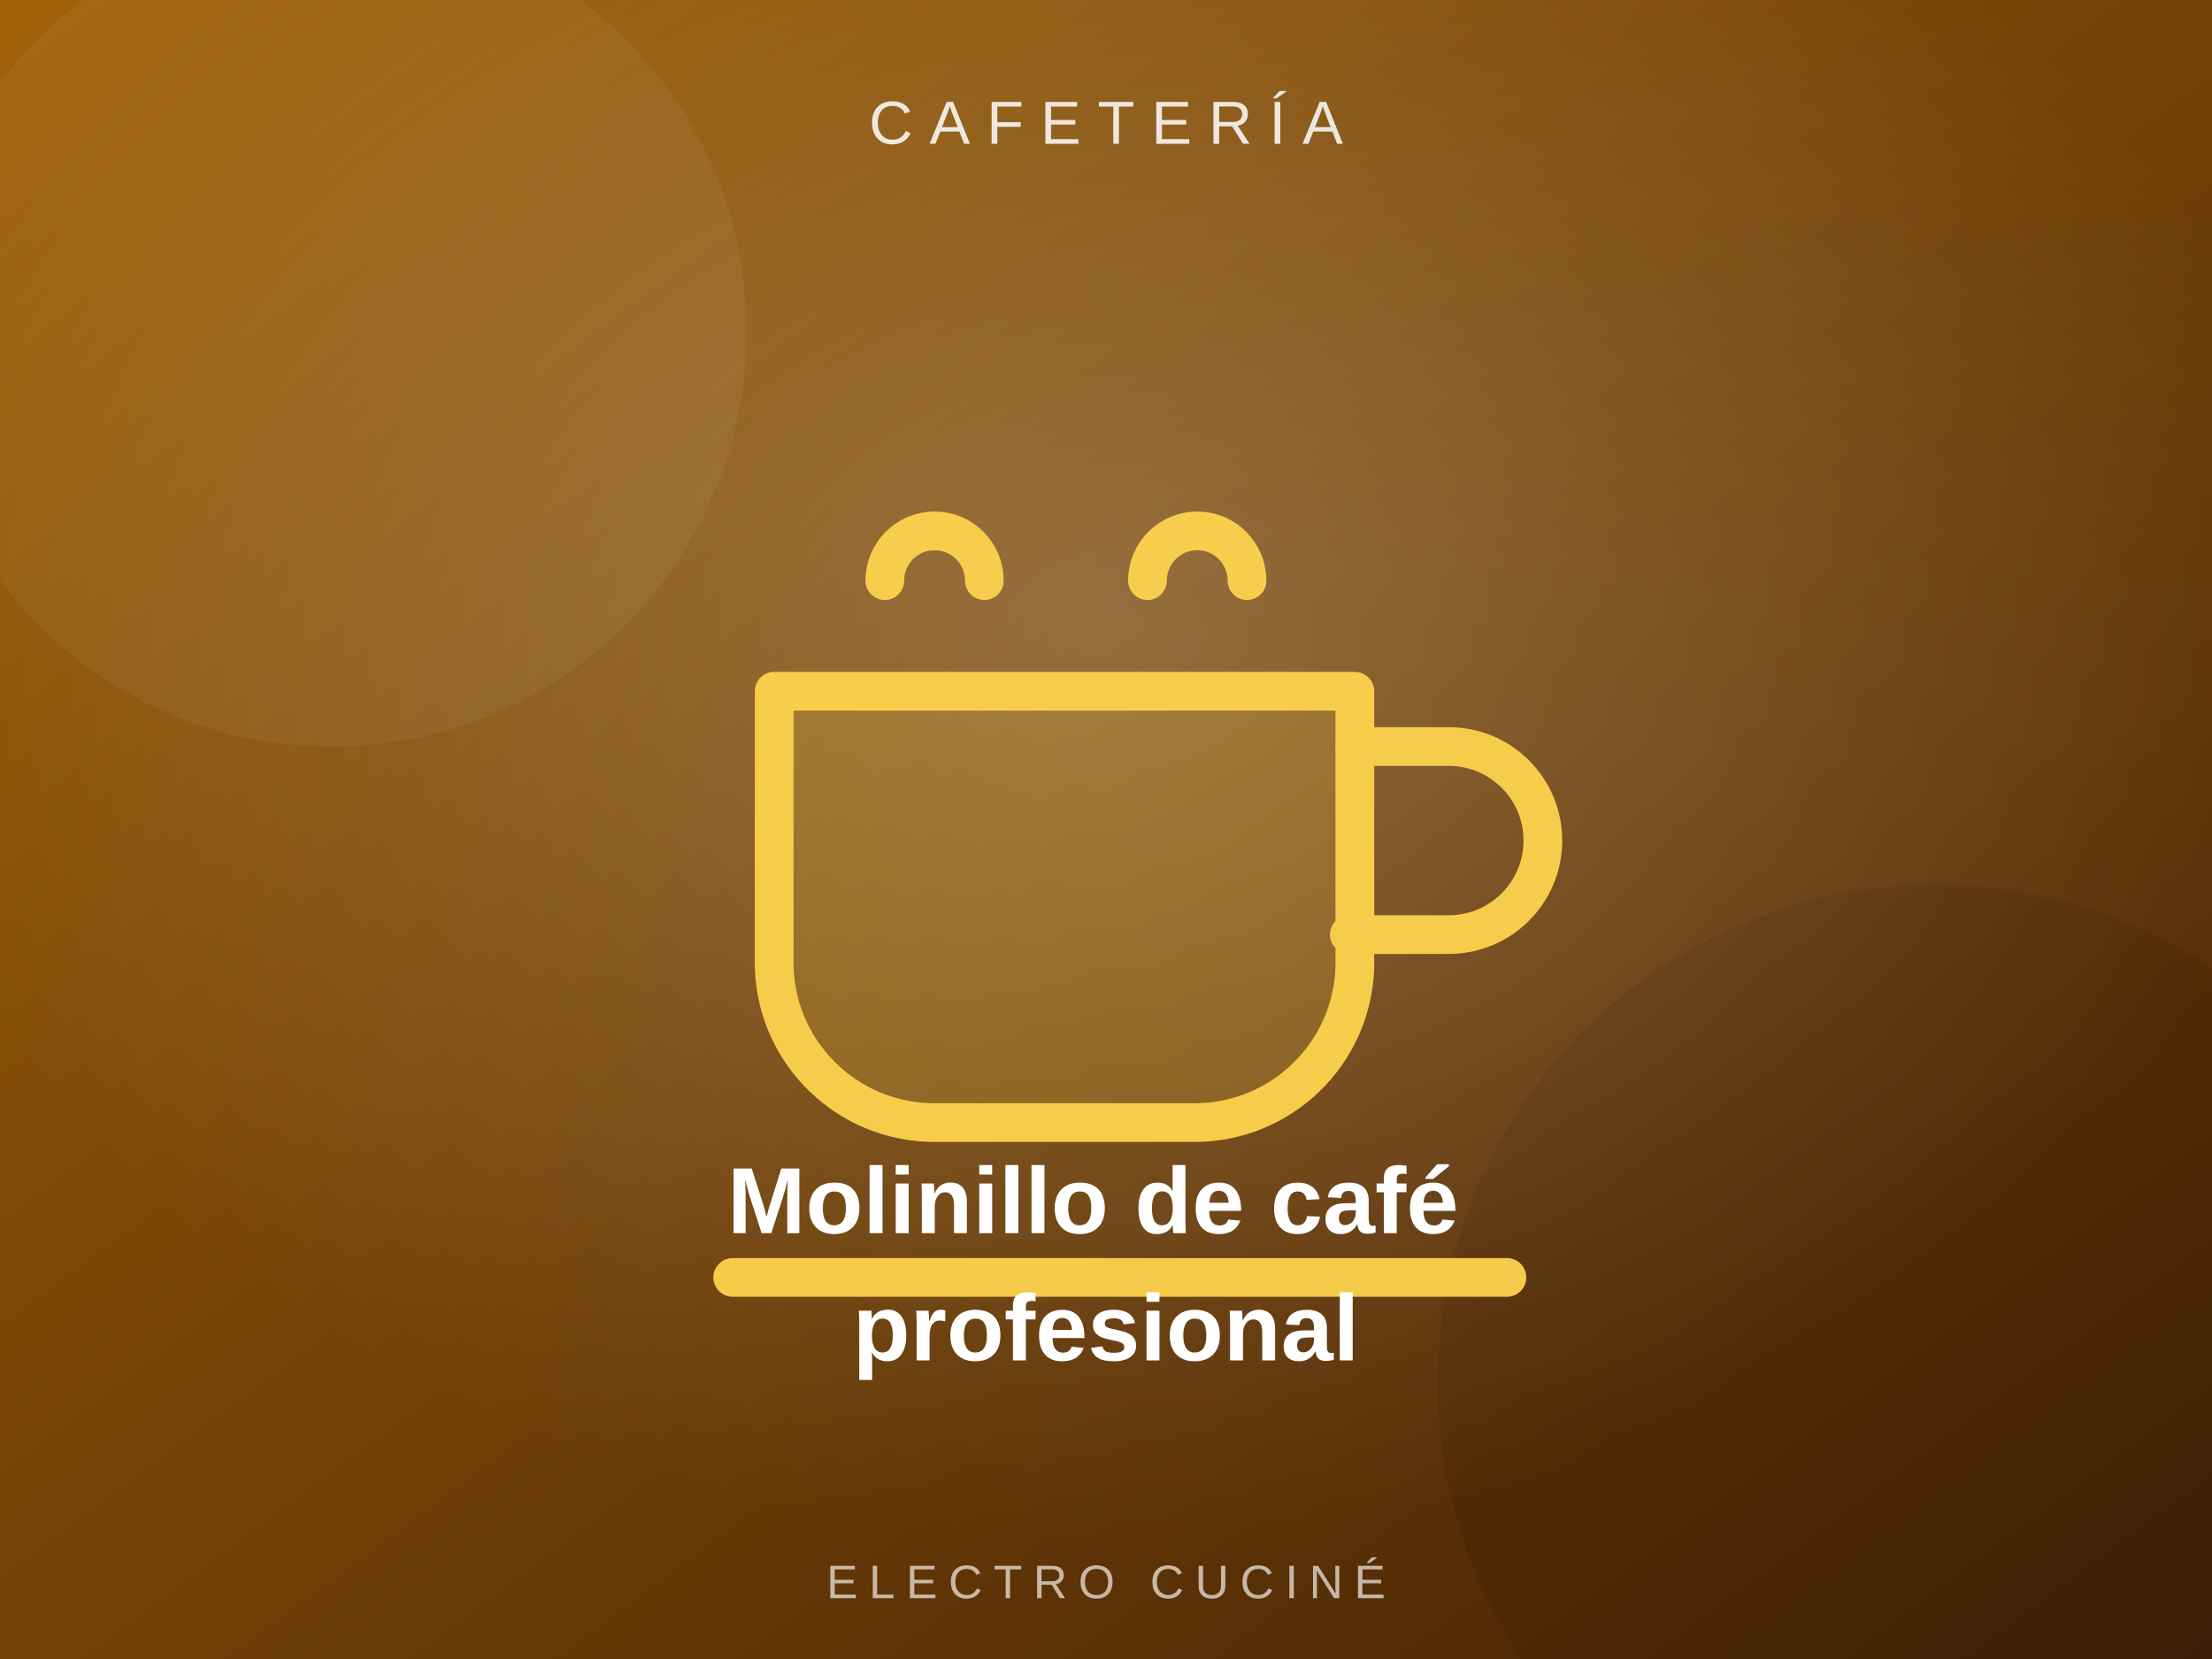
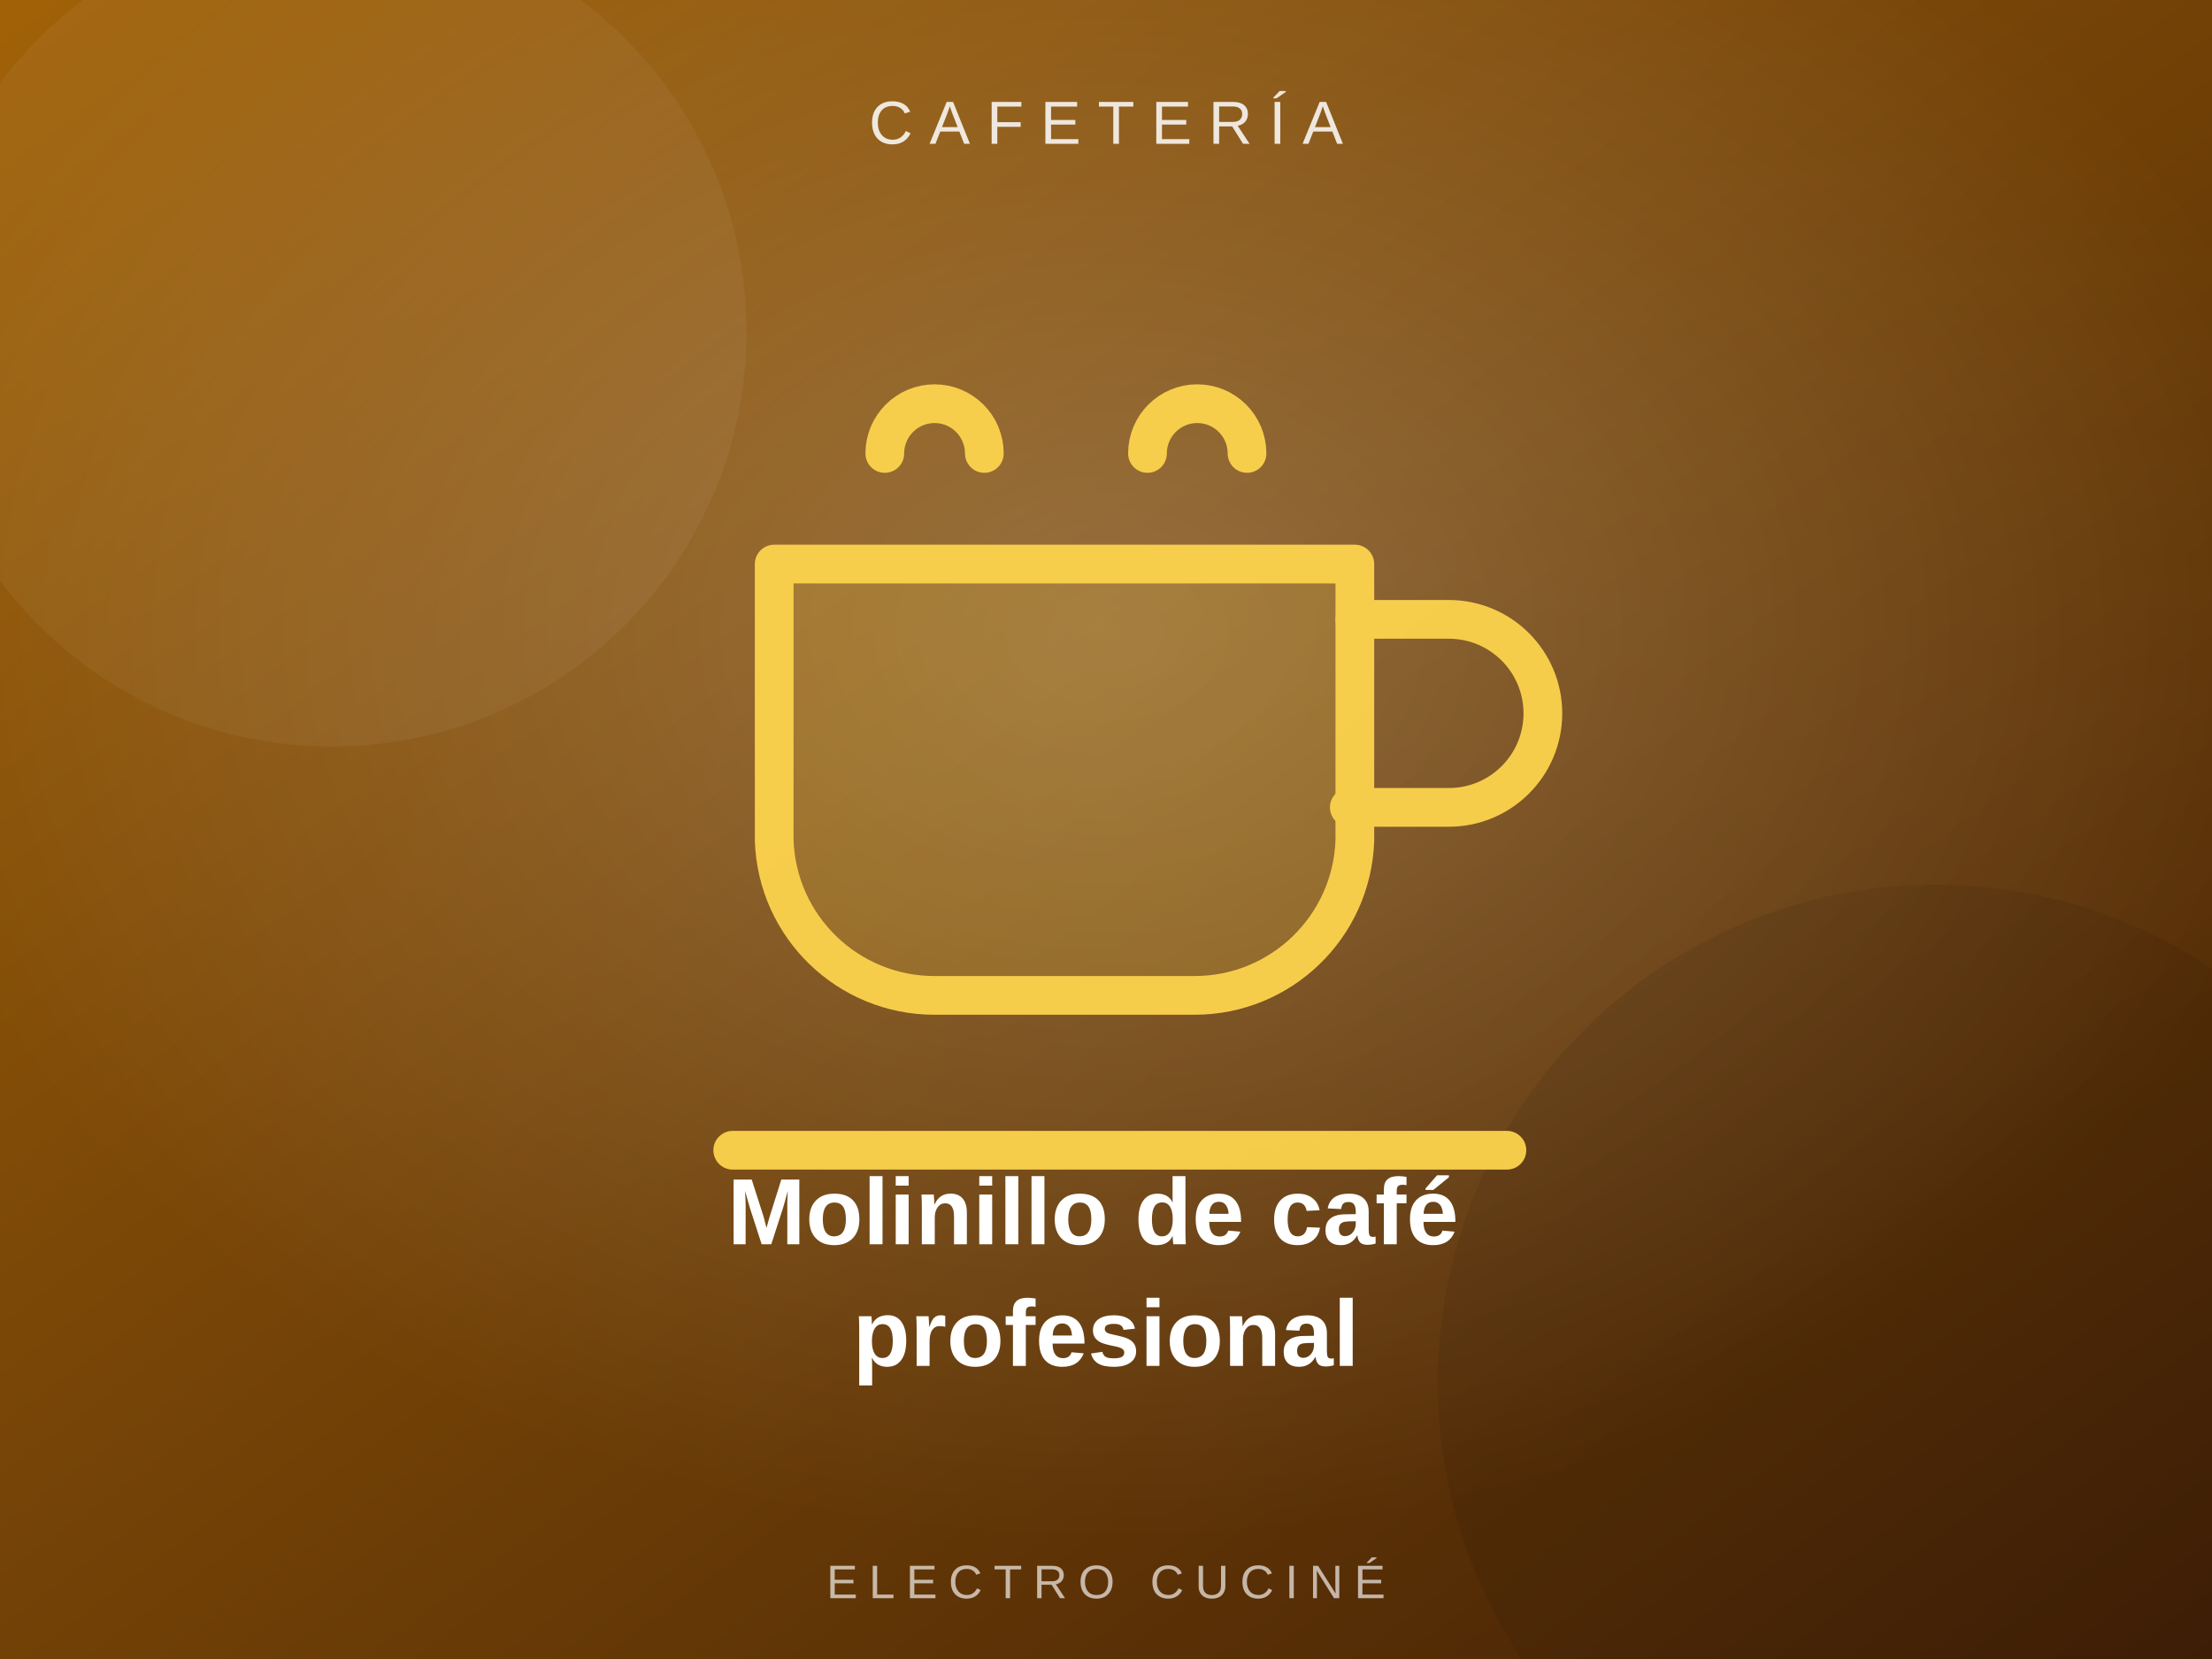
<svg xmlns="http://www.w3.org/2000/svg" viewBox="0 0 800 600" role="img" aria-label="Molinillo de café profesional">
  <defs>
    <linearGradient id="fondo" x1="0" y1="0" x2="1" y2="1">
      <stop offset="0" stop-color="#a16207" />
      <stop offset="1" stop-color="#422006" />
    </linearGradient>
    <radialGradient id="halo" cx="0.5" cy="0.38" r="0.55">
      <stop offset="0" stop-color="#ffffff" stop-opacity="0.22" />
      <stop offset="1" stop-color="#ffffff" stop-opacity="0" />
    </radialGradient>
  </defs>
  <rect width="800" height="600" fill="url(#fondo)" />
  <rect width="800" height="600" fill="url(#halo)" />
  <circle cx="120" cy="120" r="150" fill="#ffffff" fill-opacity="0.05" />
  <circle cx="700" cy="500" r="180" fill="#000000" fill-opacity="0.08" />
  <text x="400" y="52" text-anchor="middle" font-family="Arial, Helvetica, sans-serif" font-size="22" letter-spacing="6" fill="#ffffff" fill-opacity="0.85">CAFETERÍA</text>
-   <g stroke="#fcd34d" stroke-width="14" stroke-linecap="round" stroke-linejoin="round" fill="none" opacity="0.95">
+   <g transform="translate(0, -46)" stroke="#fcd34d" stroke-width="14" stroke-linecap="round" stroke-linejoin="round" fill="none" opacity="0.95">
    <path d="M280 250 h210 v100 a58 58 0 0 1 -58 56 h-94 a58 58 0 0 1 -58 -56 z" fill="#fcd34d" fill-opacity="0.18" />
    <path d="M490 270 h34 a34 34 0 0 1 0 68 h-36" />
    <path d="M320 210 a18 18 0 0 1 36 0 M415 210 a18 18 0 0 1 36 0" />
    <path d="M265 462 h280" />
  </g>
  <text text-anchor="middle" font-family="Arial, Helvetica, sans-serif" font-weight="700" font-size="34" fill="#ffffff">
-     <tspan x="400" y="446">Molinillo de café</tspan>
-     <tspan x="400" y="492">profesional</tspan>
+     <tspan x="400" y="450">Molinillo de café</tspan>
+     <tspan x="400" y="494">profesional</tspan>
  </text>
  <text x="400" y="578" text-anchor="middle" font-family="Arial, Helvetica, sans-serif" font-size="17" letter-spacing="4" fill="#ffffff" fill-opacity="0.65">ELECTRO CUCINÉ</text>
</svg>
